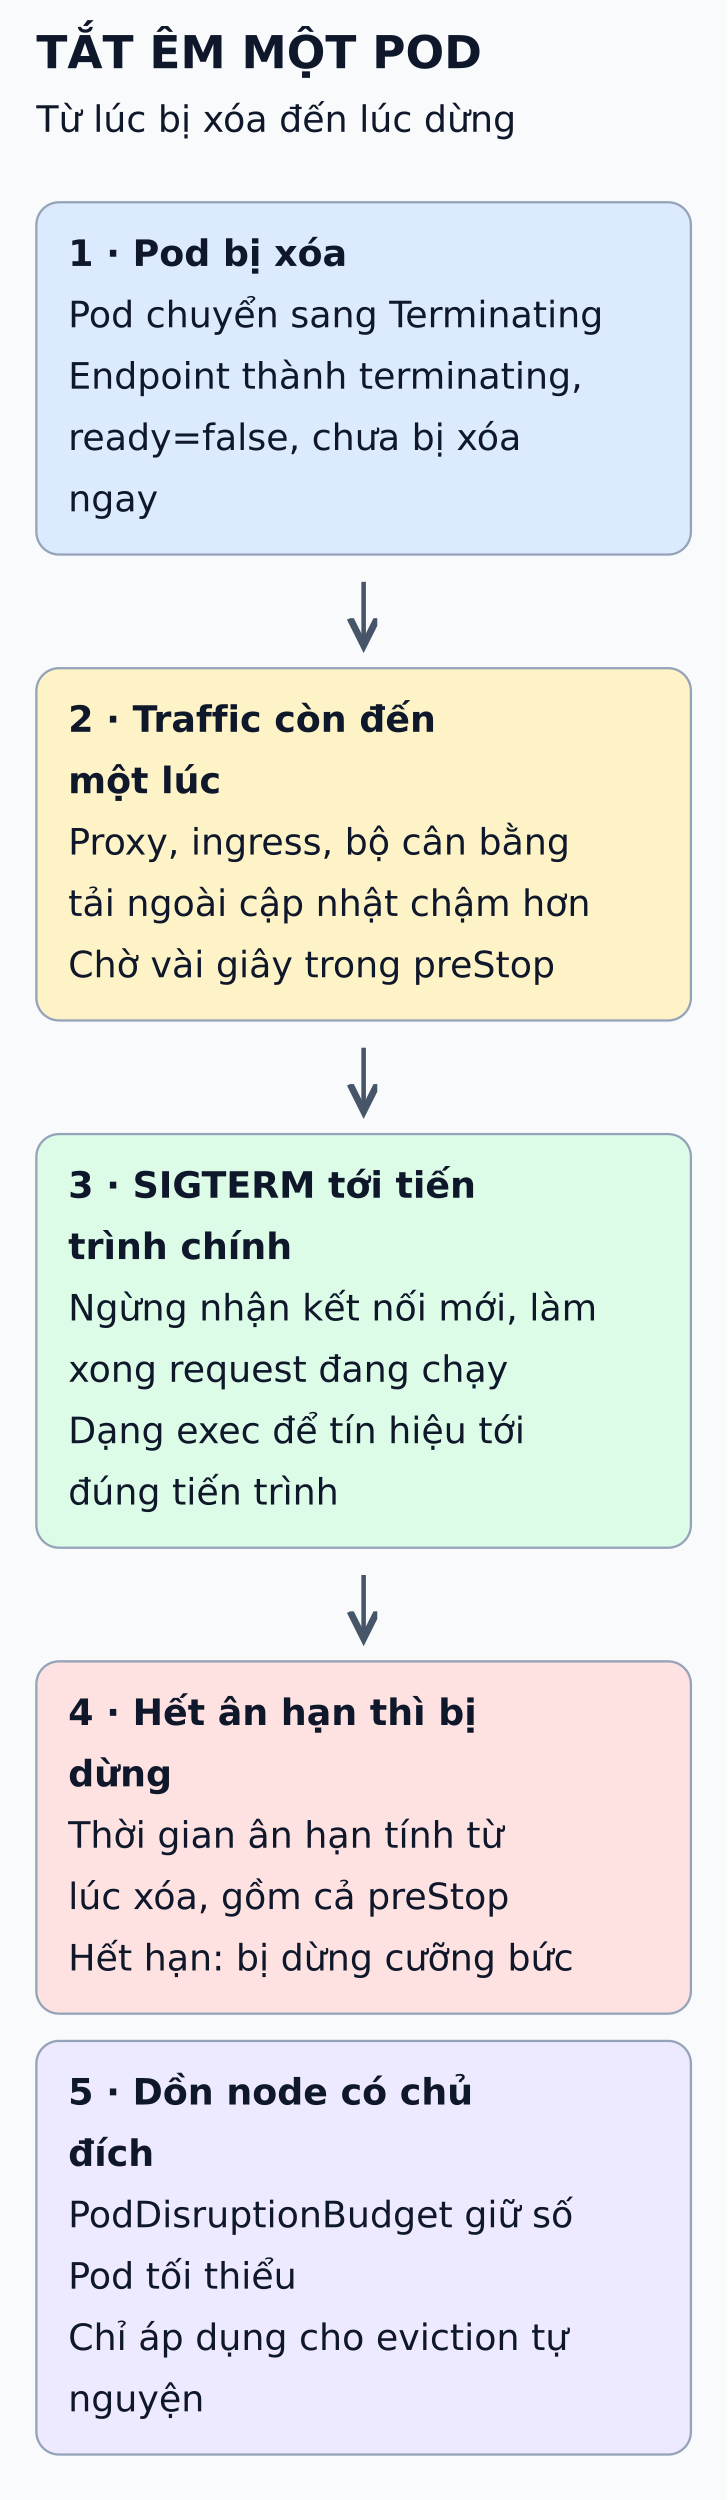
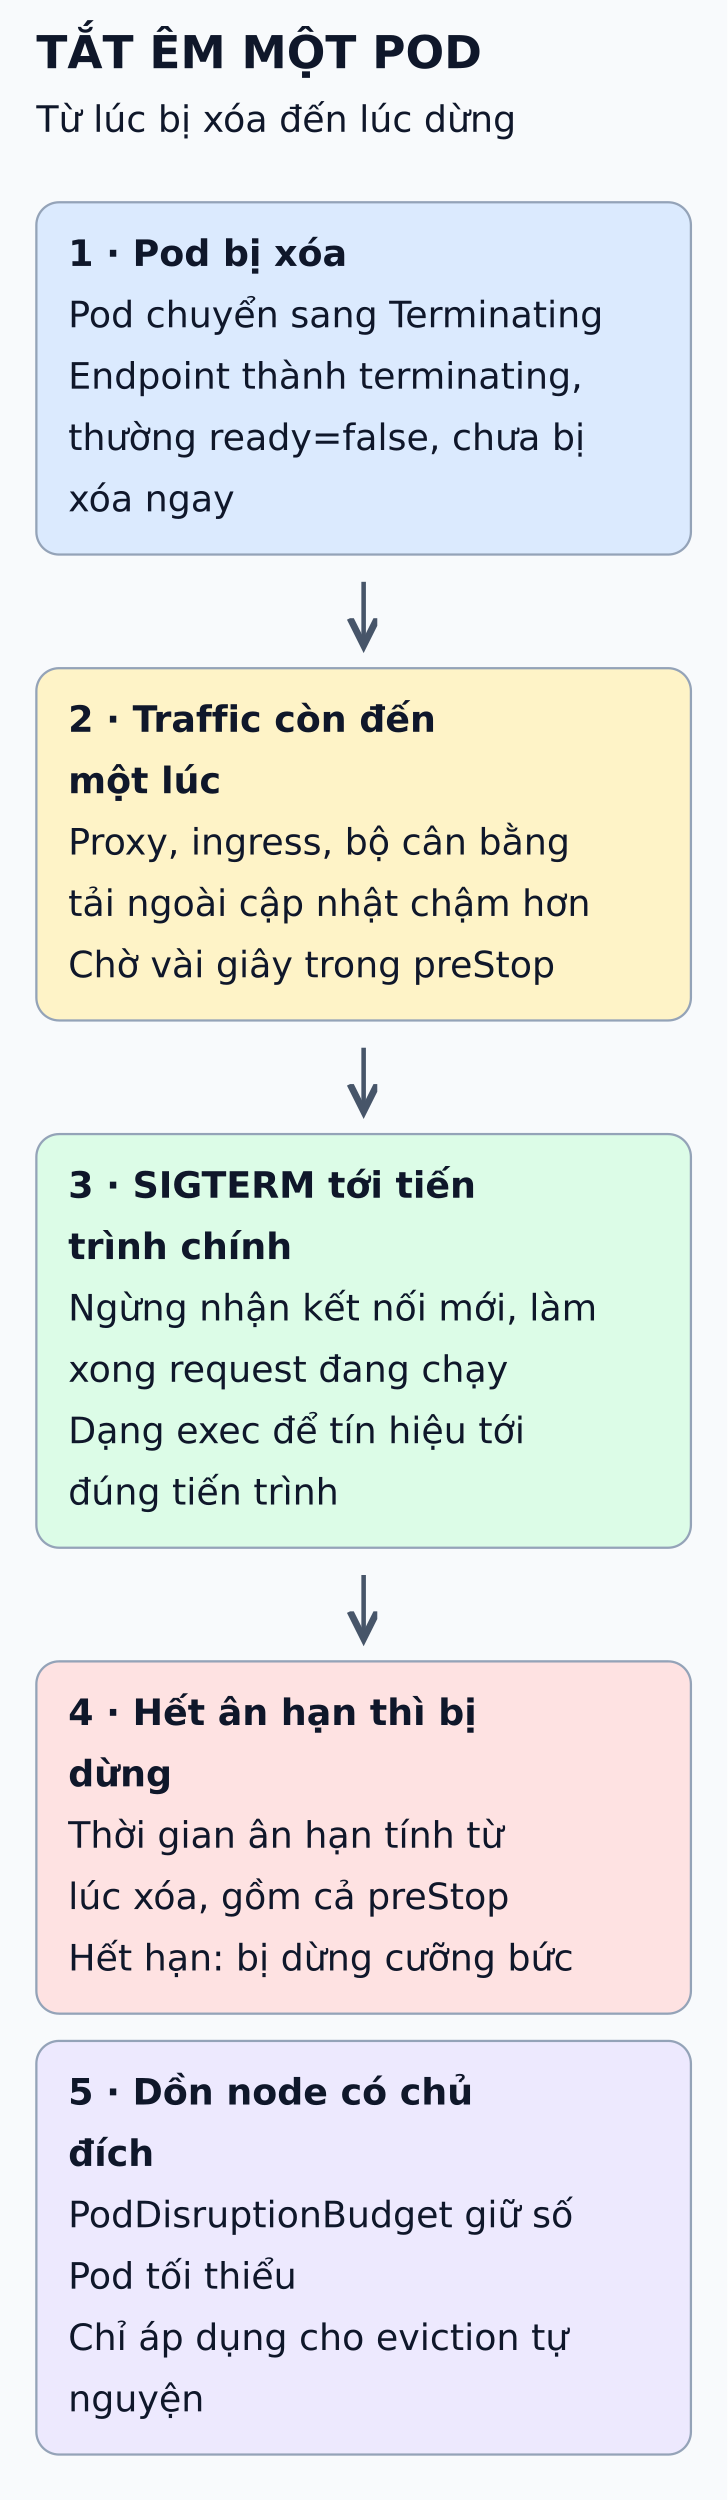
<svg xmlns="http://www.w3.org/2000/svg" viewBox="0 0 320 1100" width="320" height="1100" role="img" aria-labelledby="title desc">
  <defs>
    <marker id="arrow" markerWidth="8" markerHeight="8" refX="6" refY="3" orient="auto">
      <path d="M0,0 L6,3 L0,6" fill="none" stroke="#475569" stroke-width="1.5" />
    </marker>
  </defs>
  <rect width="320" height="1100" fill="#f8fafc" />
  <g font-family="DejaVu Sans, Arial, sans-serif" fill="#0f172a">
    <text x="16" y="30" font-size="20" font-weight="bold">TẮT ÊM MỘT POD</text>
    <text x="16" y="58" font-size="16" font-weight="normal">Từ lúc bị xóa đến lúc dừng</text>
    <rect x="16" y="89" width="288" height="155" rx="10" fill="#dbeafe" stroke="#94a3b8" />
    <text x="30" y="117" font-size="16" font-weight="bold">1 · Pod bị xóa</text>
    <text x="30" y="144" font-size="16" font-weight="normal">Pod chuyển sang Terminating</text>
    <text x="30" y="171" font-size="16" font-weight="normal">Endpoint thành terminating,</text>
-     <text x="30" y="198" font-size="16" font-weight="normal">ready=false, chưa bị xóa</text>
-     <text x="30" y="225" font-size="16" font-weight="normal">ngay</text>
+     <text x="30" y="198" font-size="16" font-weight="normal">thường ready=false, chưa bị</text>
+     <text x="30" y="225" font-size="16" font-weight="normal">xóa ngay</text>
    <line x1="160" y1="256" x2="160" y2="284" stroke="#475569" stroke-width="2" marker-end="url(#arrow)" />
    <rect x="16" y="294" width="288" height="155" rx="10" fill="#fef3c7" stroke="#94a3b8" />
    <text x="30" y="322" font-size="16" font-weight="bold">2 · Traffic còn đến</text>
    <text x="30" y="349" font-size="16" font-weight="bold">một lúc</text>
    <text x="30" y="376" font-size="16" font-weight="normal">Proxy, ingress, bộ cân bằng</text>
    <text x="30" y="403" font-size="16" font-weight="normal">tải ngoài cập nhật chậm hơn</text>
    <text x="30" y="430" font-size="16" font-weight="normal">Chờ vài giây trong preStop</text>
    <line x1="160" y1="461" x2="160" y2="489" stroke="#475569" stroke-width="2" marker-end="url(#arrow)" />
    <rect x="16" y="499" width="288" height="182" rx="10" fill="#dcfce7" stroke="#94a3b8" />
    <text x="30" y="527" font-size="16" font-weight="bold">3 · SIGTERM tới tiến</text>
    <text x="30" y="554" font-size="16" font-weight="bold">trình chính</text>
    <text x="30" y="581" font-size="16" font-weight="normal">Ngừng nhận kết nối mới, làm</text>
    <text x="30" y="608" font-size="16" font-weight="normal">xong request đang chạy</text>
    <text x="30" y="635" font-size="16" font-weight="normal">Dạng exec để tín hiệu tới</text>
    <text x="30" y="662" font-size="16" font-weight="normal">đúng tiến trình</text>
    <line x1="160" y1="693" x2="160" y2="721" stroke="#475569" stroke-width="2" marker-end="url(#arrow)" />
    <rect x="16" y="731" width="288" height="155" rx="10" fill="#fee2e2" stroke="#94a3b8" />
    <text x="30" y="759" font-size="16" font-weight="bold">4 · Hết ân hạn thì bị</text>
    <text x="30" y="786" font-size="16" font-weight="bold">dừng</text>
    <text x="30" y="813" font-size="16" font-weight="normal">Thời gian ân hạn tính từ</text>
    <text x="30" y="840" font-size="16" font-weight="normal">lúc xóa, gồm cả preStop</text>
    <text x="30" y="867" font-size="16" font-weight="normal">Hết hạn: bị dừng cưỡng bức</text>
    <rect x="16" y="898" width="288" height="182" rx="10" fill="#ede9fe" stroke="#94a3b8" />
    <text x="30" y="926" font-size="16" font-weight="bold">5 · Dồn node có chủ</text>
    <text x="30" y="953" font-size="16" font-weight="bold">đích</text>
    <text x="30" y="980" font-size="16" font-weight="normal">PodDisruptionBudget giữ số</text>
    <text x="30" y="1007" font-size="16" font-weight="normal">Pod tối thiểu</text>
    <text x="30" y="1034" font-size="16" font-weight="normal">Chỉ áp dụng cho eviction tự</text>
    <text x="30" y="1061" font-size="16" font-weight="normal">nguyện</text>
  </g>
</svg>
